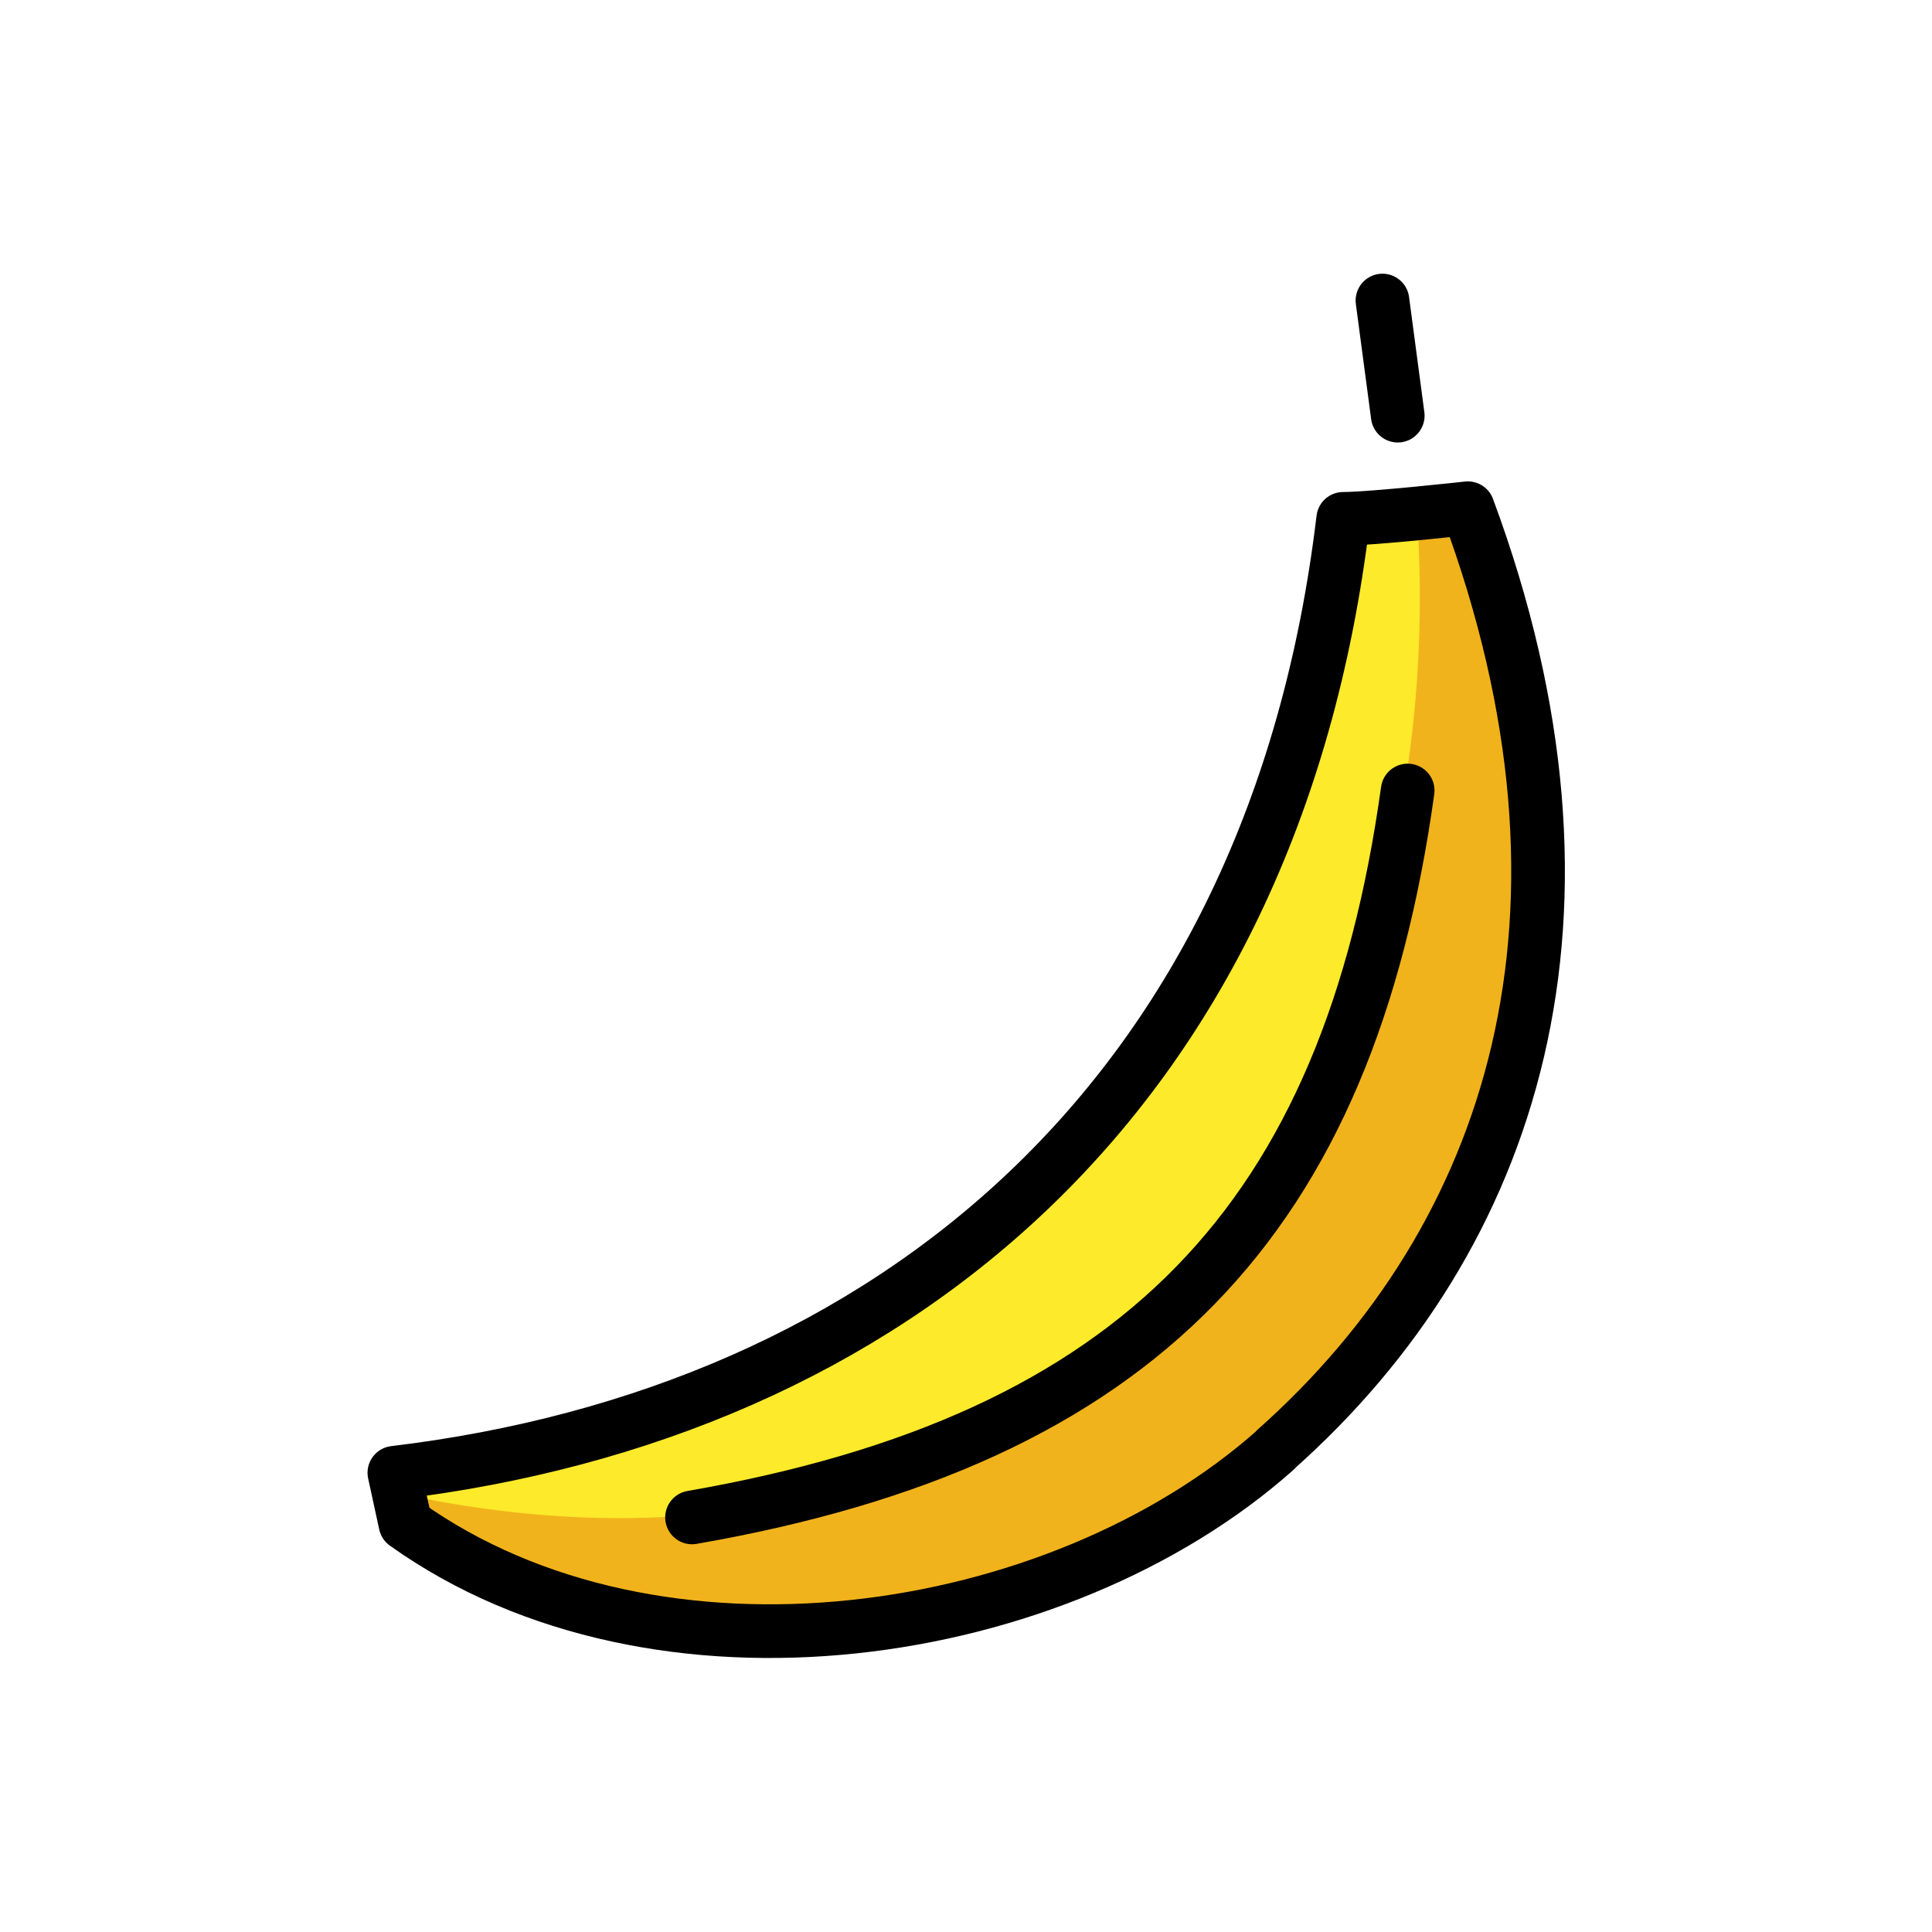
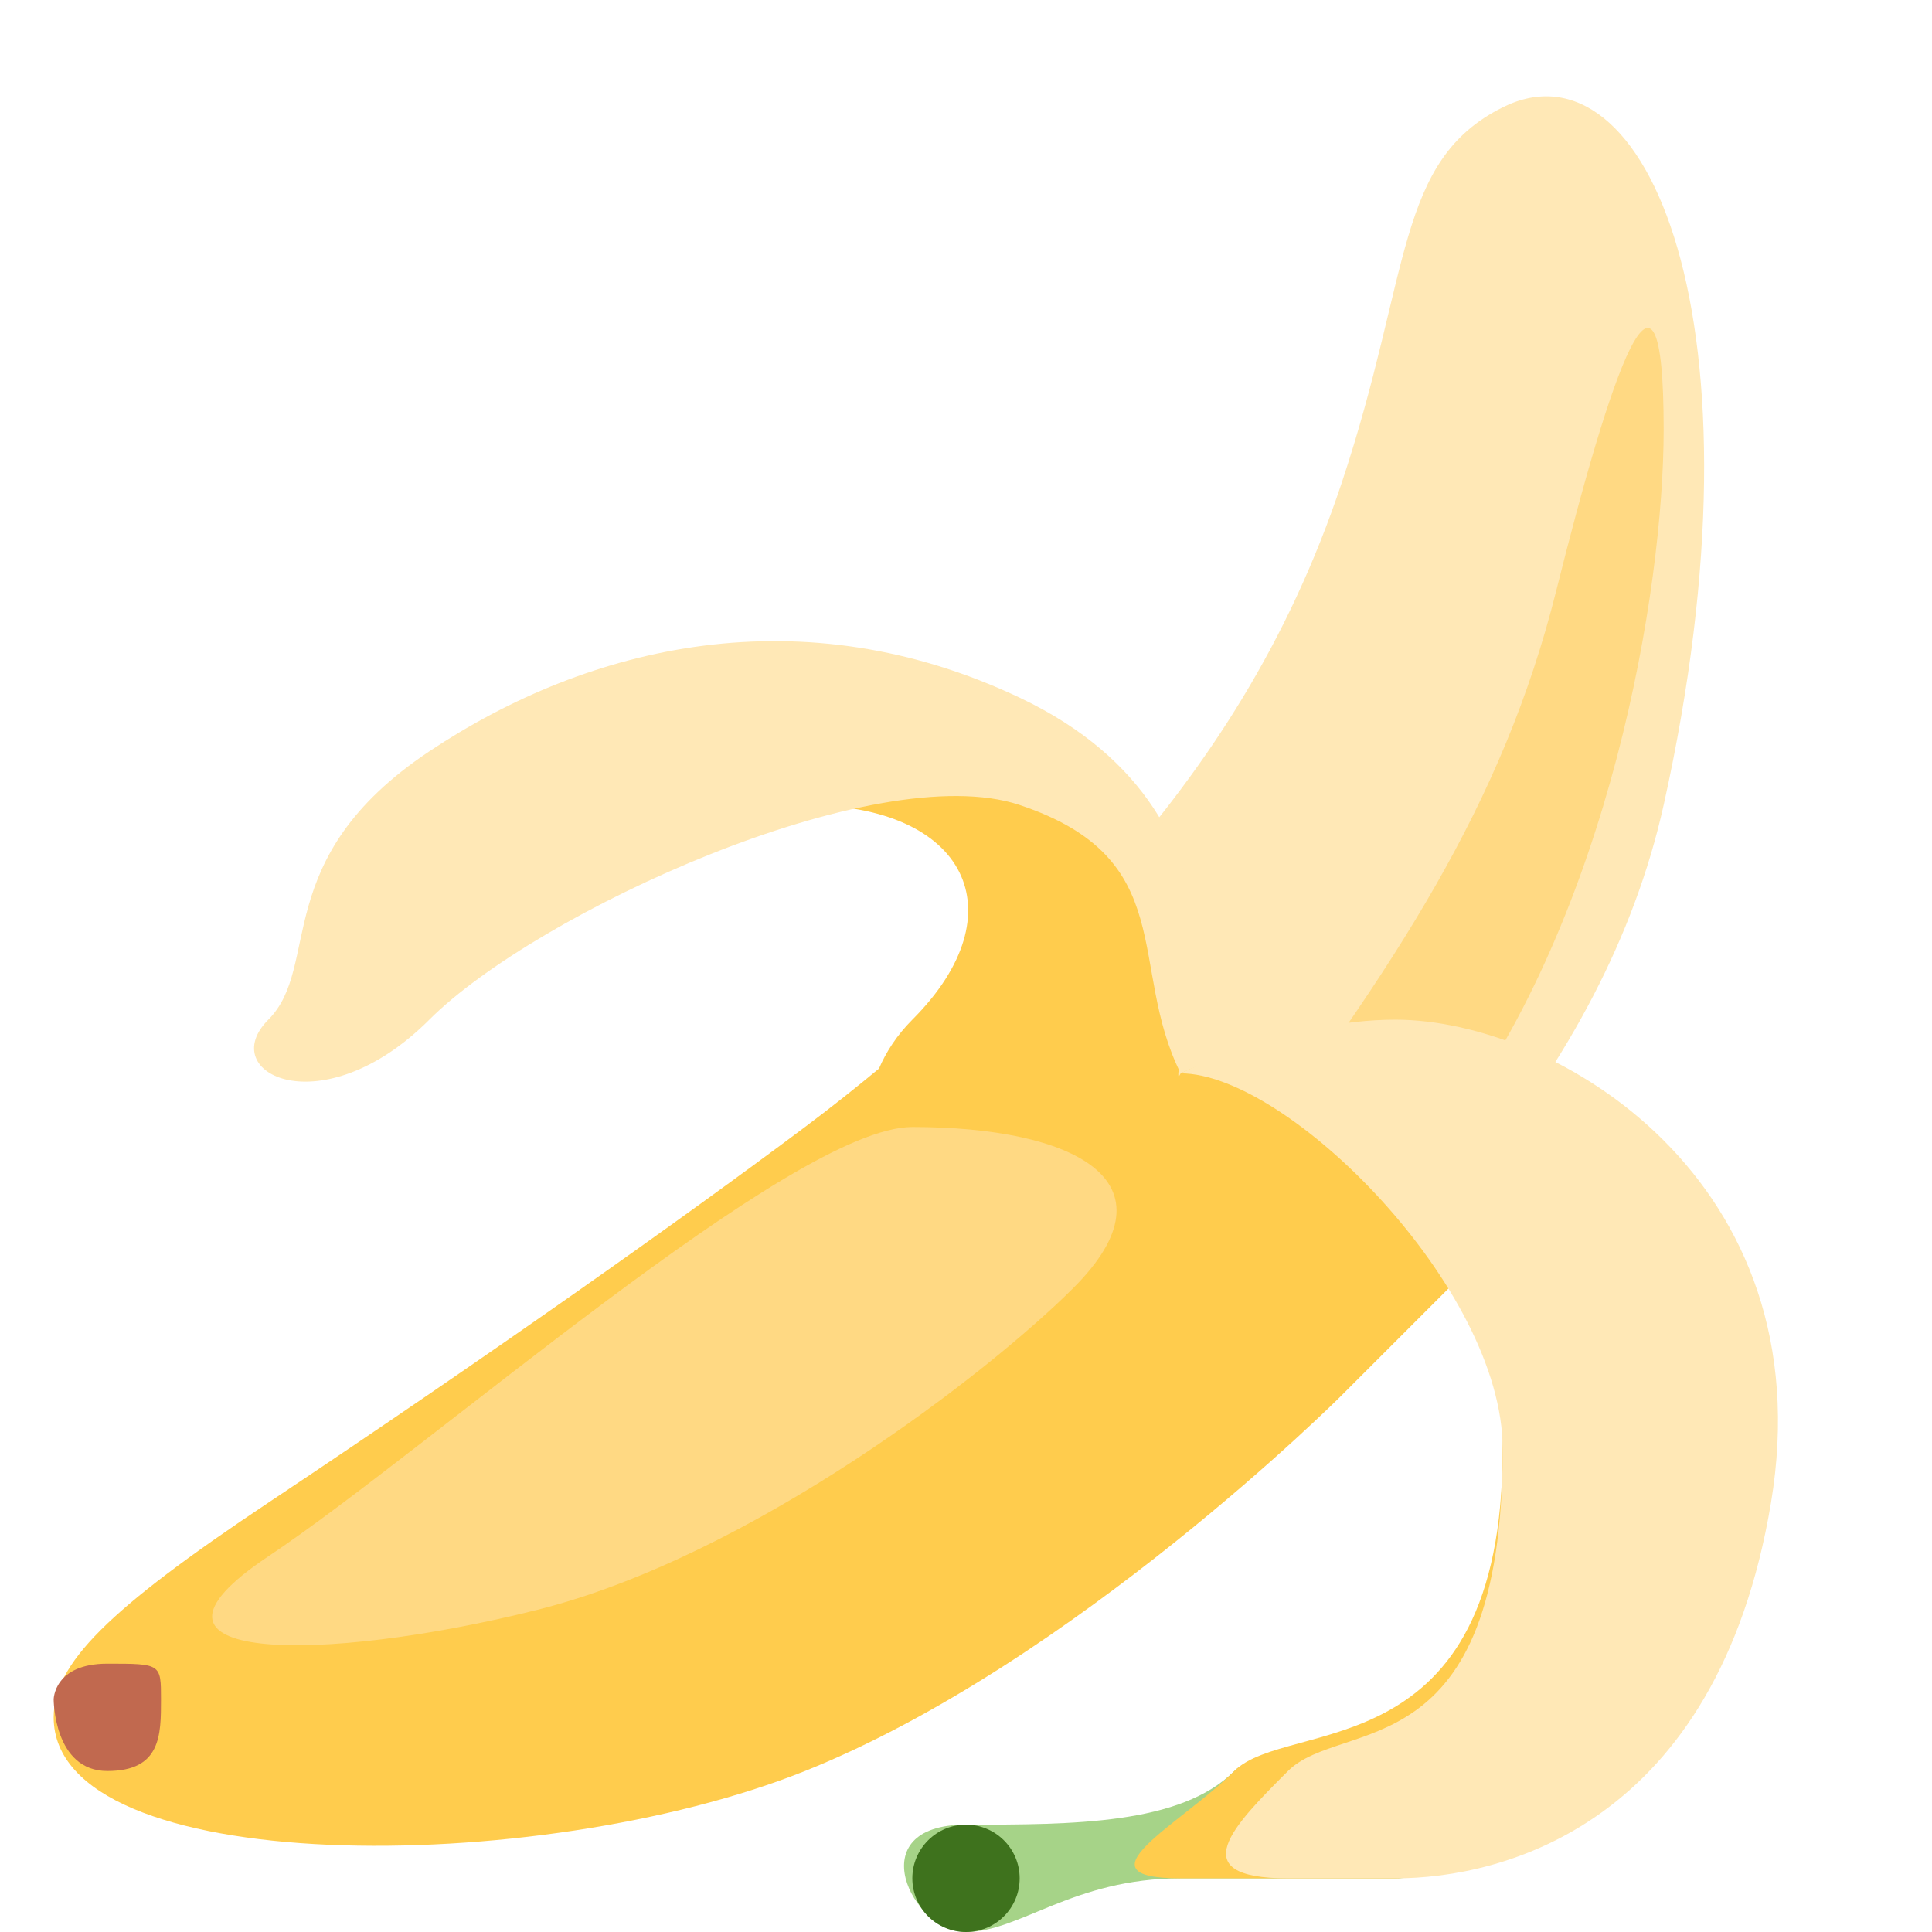
- <svg xmlns="http://www.w3.org/2000/svg" id="emoji" viewBox="0 0 72 72">
-   <g id="color">
-     <path fill="#fcea2b" stroke="#fcea2b" stroke-linecap="round" stroke-linejoin="round" stroke-width="0.75" d="m50.46,50.44c-10.986,12.986-25.126,11.668-34.893,6.885-.313-.153-.457-.525-.532-.866h0c-.193-.886.45-1.724,1.355-1.792,5.194-.387,12.957-2.15,21.708-9.609,1.112-.948,2.126-2.009,3.023-3.163,4.886-6.285,9.104-14.388,9.349-20.97.019-.516.423-.936.939-.952,3.123-.098,2.696-.237,2.949.367,4.163,9.907,2.516,22.007-3.891,30.097l-.007.002Z" />
-     <path fill="#f1b31c" stroke="#f1b31c" stroke-linecap="round" stroke-linejoin="round" stroke-width="0.75" d="m53.21,19.66c3.716-1.236,6.044,20.641-1.994,30.488-11.8,11.01-23.664,12.652-36.254,5.914,25.96,5.489,39.47-15.38,38.25-36.4l-.002-.002Z" />
-   </g>
-   <g id="line">
-     <line x1="52.09" x2="51.52" y1="15.49" y2="11.2" fill="none" stroke="#000" stroke-linecap="round" stroke-linejoin="round" stroke-width="2" />
-     <path fill="none" stroke="#000" stroke-linecap="round" stroke-linejoin="round" stroke-width="2" d="m25.79,56.55c16.7-2.905,24.45-11.14,26.67-27.09" />
-     <path fill="none" stroke="#000" stroke-linecap="round" stroke-linejoin="round" stroke-width="2" d="m47.54,54.03c-8.106,7.212-23.05,9.45-32.43,2.757l-.413-1.901c18.42-2.206,32.78-13.96,35.36-35.55,1.105-.004,4.645-.396,4.645-.396,5.599,15.1,1.754,27.15-7.164,35.08l.002.01Z" />
-   </g>
+ <svg xmlns="http://www.w3.org/2000/svg" viewBox="0 0 36 36">
+   <path fill="#FFE8B6" d="M28 2c2.684-1.342 5 4 3 13-1.106 4.977-5 9-9 12s-11-1-7-5 8-7 10-13c1.304-3.912 1-6 3-7z" />
+   <path fill="#FFD983" d="M31 8c0 3-1 9-4 13s-7 5-4 1 5-7 6-11 2-7 2-3z" />
+   <path fill="#FFCC4D" d="M22 20c-.296.592 1.167-3.833-3-6-1.984-1.032-10 1-4 1 3 0 4 2 2 4-.291.292-.489.603-.622.912-.417.346-.873.709-1.378 1.088-2.263 1.697-5.84 4.227-10 7-3 2-4 3-4 4 0 3 9 3 14 1s10-7 10-7l4-4c-3-4-7-2-7-2z" />
+   <path fill="#FFE8B6" d="M22 20s1.792-4.729-3-7c-4.042-1.916-8-1-11 1s-2 4-3 5 1 2 3 0 8.316-4.895 11-4c3 1 2 2.999 3 5z" />
+   <path fill="#A6D388" d="M26 35h-4c-2 0-3 1-4 1s-2-2 0-2 4 0 5-1 5 2 3 2z" />
+   <circle fill="#3E721D" cx="18" cy="35" r="1" />
+   <path fill="#FFCC4D" d="M32.208 28S28 35 26 35h-4c-2 0 0-1 1-2s5 0 5-6c0-3 4.208 1 4.208 1z" />
+   <path fill="#FFE8B6" d="M26 19c3 0 8 3 7 9s-5 7-7 7h-2c-2 0-1-1 0-2s4 0 4-6c0-3-4-7-6-7 0 0 2-1 4-1z" />
+   <path fill="#FFD983" d="M17 21c3 0 5 1 3 3-1.581 1.581-6 5-10 6s-8 1-5-1 9.764-8 12-8z" />
+   <path fill="#C1694F" d="M2 31c1 0 1 0 1 .667C3 32.333 3 33 2 33s-1-1.333-1-1.333S1 31 2 31z" />
</svg>
